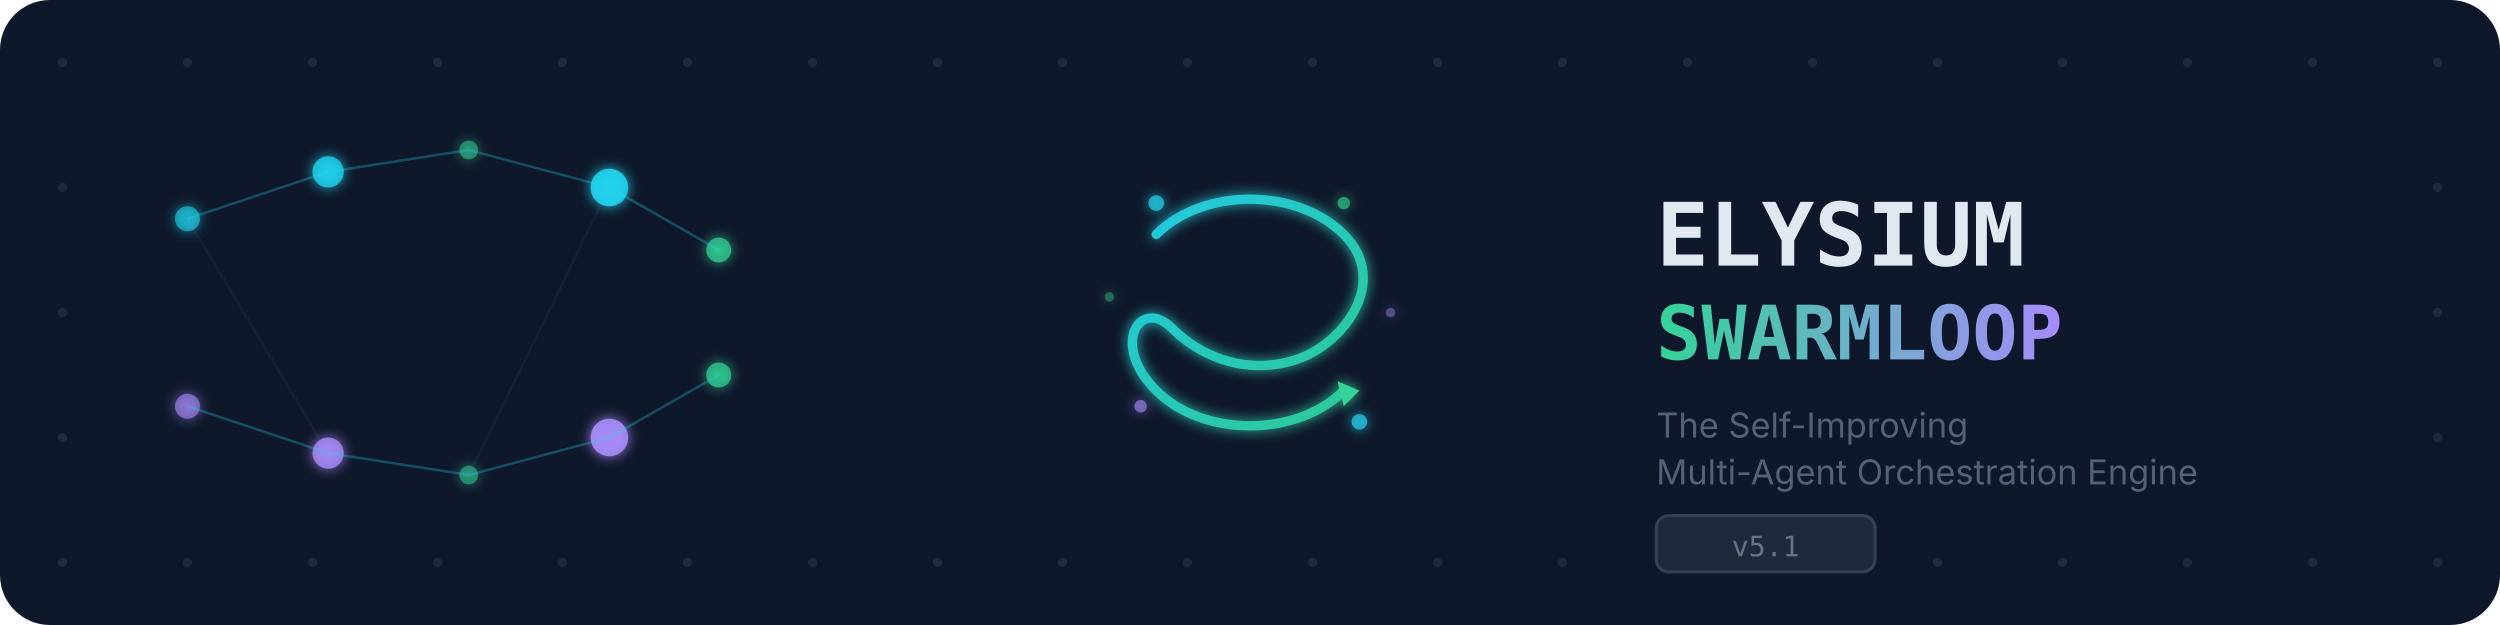
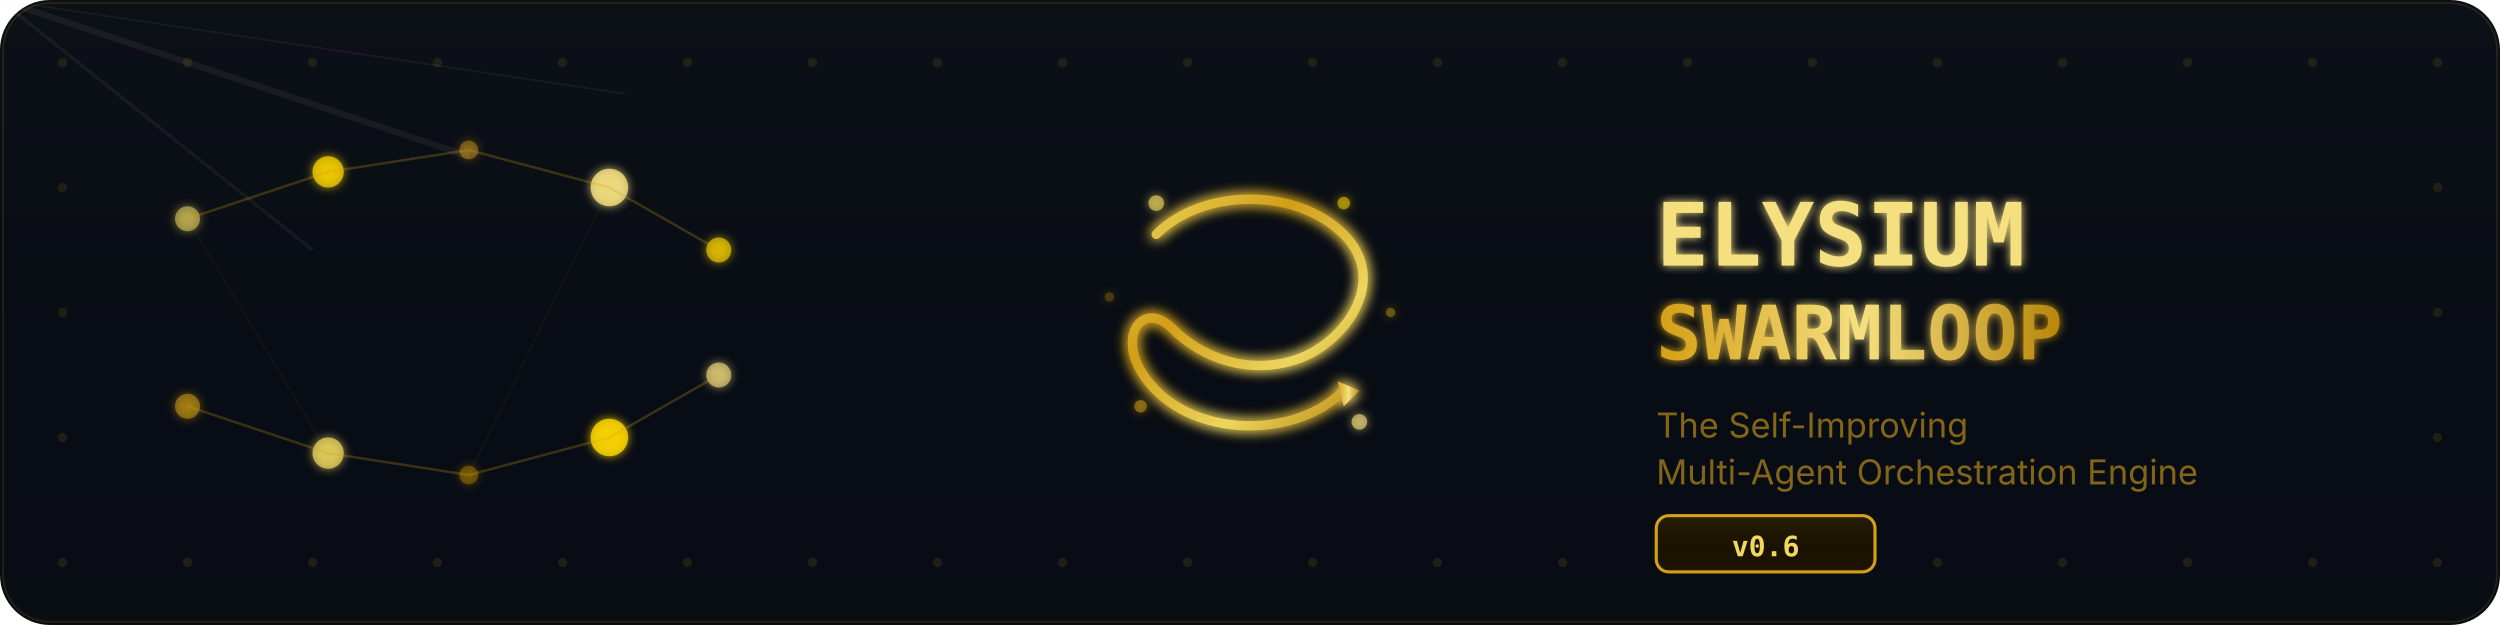
<svg xmlns="http://www.w3.org/2000/svg" viewBox="0 0 800 200" width="800" height="200">
  <defs>
-     <linearGradient id="g1" x1="0%" y1="0%" x2="100%" y2="100%">
-       <stop offset="0%" style="stop-color:#22d3ee" />
-       <stop offset="100%" style="stop-color:#34d399" />
+     <linearGradient id="gold1" x1="0%" y1="0%" x2="100%" y2="100%">
+       <stop offset="0%" style="stop-color:#f0d860" />
+       <stop offset="35%" style="stop-color:#d4a017" />
+       <stop offset="70%" style="stop-color:#f0d860" />
+       <stop offset="100%" style="stop-color:#b8860b" />
    </linearGradient>
-     <linearGradient id="g2" x1="0%" y1="0%" x2="100%" y2="0%">
-       <stop offset="0%" style="stop-color:#34d399" />
-       <stop offset="100%" style="stop-color:#a78bfa" />
+     <linearGradient id="gold2" x1="0%" y1="0%" x2="100%" y2="0%">
+       <stop offset="0%" style="stop-color:#d4a017" />
+       <stop offset="50%" style="stop-color:#f5e080" />
+       <stop offset="100%" style="stop-color:#b8860b" />
+     </linearGradient>
+     <linearGradient id="goldShine" x1="0%" y1="0%" x2="0%" y2="100%">
+       <stop offset="0%" style="stop-color:#fff5cc; stop-opacity:0.6" />
+       <stop offset="30%" style="stop-color:#f5e080; stop-opacity:0.3" />
+       <stop offset="60%" style="stop-color:#d4a017; stop-opacity:0" />
+       <stop offset="100%" style="stop-color:#8b6914; stop-opacity:0.2" />
+     </linearGradient>
+     <linearGradient id="goldDark" x1="0%" y1="100%" x2="100%" y2="0%">
+       <stop offset="0%" style="stop-color:#8b6914" />
+       <stop offset="50%" style="stop-color:#d4a017" />
+       <stop offset="100%" style="stop-color:#ffd700" />
    </linearGradient>
    <filter id="glow">
      <feGaussianBlur stdDeviation="2" result="blur" />
      <feMerge>
        <feMergeNode in="blur" />
+         <feMergeNode in="blur" />
        <feMergeNode in="SourceGraphic" />
      </feMerge>
    </filter>
+     <filter id="glowSoft">
+       <feGaussianBlur stdDeviation="1.5" result="blur" />
+       <feMerge>
+         <feMergeNode in="blur" />
+         <feMergeNode in="SourceGraphic" />
+       </feMerge>
+     </filter>
+     <filter id="reflection">
+       <feGaussianBlur stdDeviation="3" result="blur" />
+       <feSpecularLighting in="blur" surfaceScale="3" specularConstant="0.6" specularExponent="15" result="spec">
+         <fePointLight x="200" y="50" z="200" />
+       </feSpecularLighting>
+       <feComposite in="spec" in2="SourceGraphic" operator="in" result="reflect" />
+       <feMerge>
+         <feMergeNode in="SourceGraphic" />
+         <feMergeNode in="reflect" />
+       </feMerge>
+     </filter>
  </defs>
-   <rect width="800" height="200" rx="16" fill="#0f172a" />
-   <g fill="#1e293b">
+   <rect width="800" height="200" rx="16" fill="#080c14" />
+   <rect width="800" height="200" rx="16" fill="url(#goldShine)" opacity="0.03" />
+   <rect x="1" y="1" width="798" height="198" rx="15" fill="none" stroke="#d4a017" stroke-width="0.5" opacity="0.15" />
+   <g fill="#d4a017" opacity="0.12">
    <circle cx="20" cy="20" r="1.5" />
    <circle cx="60" cy="20" r="1.5" />
    <circle cx="100" cy="20" r="1.5" />
    <circle cx="140" cy="20" r="1.5" />
    <circle cx="180" cy="20" r="1.5" />
    <circle cx="220" cy="20" r="1.5" />
    <circle cx="260" cy="20" r="1.5" />
    <circle cx="300" cy="20" r="1.5" />
    <circle cx="340" cy="20" r="1.5" />
    <circle cx="380" cy="20" r="1.5" />
    <circle cx="420" cy="20" r="1.5" />
    <circle cx="460" cy="20" r="1.5" />
    <circle cx="500" cy="20" r="1.5" />
    <circle cx="540" cy="20" r="1.5" />
    <circle cx="580" cy="20" r="1.5" />
    <circle cx="620" cy="20" r="1.5" />
    <circle cx="660" cy="20" r="1.5" />
    <circle cx="700" cy="20" r="1.5" />
    <circle cx="740" cy="20" r="1.5" />
    <circle cx="780" cy="20" r="1.5" />
    <circle cx="20" cy="60" r="1.5" />
    <circle cx="20" cy="100" r="1.5" />
    <circle cx="20" cy="140" r="1.5" />
    <circle cx="20" cy="180" r="1.5" />
    <circle cx="780" cy="60" r="1.5" />
    <circle cx="780" cy="100" r="1.5" />
    <circle cx="780" cy="140" r="1.5" />
    <circle cx="780" cy="180" r="1.5" />
    <circle cx="60" cy="180" r="1.5" />
    <circle cx="100" cy="180" r="1.5" />
    <circle cx="140" cy="180" r="1.5" />
    <circle cx="180" cy="180" r="1.5" />
    <circle cx="220" cy="180" r="1.5" />
    <circle cx="260" cy="180" r="1.5" />
    <circle cx="300" cy="180" r="1.5" />
    <circle cx="340" cy="180" r="1.5" />
    <circle cx="380" cy="180" r="1.5" />
    <circle cx="420" cy="180" r="1.5" />
    <circle cx="460" cy="180" r="1.5" />
    <circle cx="500" cy="180" r="1.5" />
    <circle cx="540" cy="180" r="1.5" />
    <circle cx="580" cy="180" r="1.5" />
    <circle cx="620" cy="180" r="1.5" />
    <circle cx="660" cy="180" r="1.5" />
    <circle cx="700" cy="180" r="1.5" />
    <circle cx="740" cy="180" r="1.5" />
  </g>
-   <g filter="url(#glow)">
-     <circle cx="60" cy="70" r="4" fill="#22d3ee" opacity="0.6" />
-     <circle cx="105" cy="55" r="5" fill="#22d3ee" opacity="0.8" />
-     <circle cx="150" cy="48" r="3" fill="#34d399" opacity="0.5" />
-     <circle cx="195" cy="60" r="6" fill="#22d3ee" opacity="0.9" />
-     <circle cx="230" cy="80" r="4" fill="#34d399" opacity="0.7" />
+   <g filter="url(#glowSoft)">
+     <circle cx="60" cy="70" r="4" fill="#f0d860" opacity="0.5" />
+     <circle cx="105" cy="55" r="5" fill="#ffd700" opacity="0.7" />
+     <circle cx="150" cy="48" r="3" fill="#d4a017" opacity="0.4" />
+     <circle cx="195" cy="60" r="6" fill="#f5e080" opacity="0.8" />
+     <circle cx="230" cy="80" r="4" fill="#ffd700" opacity="0.6" />
  </g>
-   <g filter="url(#glow)">
-     <circle cx="60" cy="130" r="4" fill="#a78bfa" opacity="0.6" />
-     <circle cx="105" cy="145" r="5" fill="#a78bfa" opacity="0.8" />
-     <circle cx="150" cy="152" r="3" fill="#34d399" opacity="0.5" />
-     <circle cx="195" cy="140" r="6" fill="#a78bfa" opacity="0.9" />
-     <circle cx="230" cy="120" r="4" fill="#34d399" opacity="0.7" />
+   <g filter="url(#glowSoft)">
+     <circle cx="60" cy="130" r="4" fill="#d4a017" opacity="0.5" />
+     <circle cx="105" cy="145" r="5" fill="#f0d860" opacity="0.7" />
+     <circle cx="150" cy="152" r="3" fill="#b8860b" opacity="0.4" />
+     <circle cx="195" cy="140" r="6" fill="#ffd700" opacity="0.8" />
+     <circle cx="230" cy="120" r="4" fill="#f5e080" opacity="0.6" />
  </g>
-   <g stroke="#22d3ee" stroke-width="0.8" opacity="0.3">
+   <g stroke="#d4a017" stroke-width="0.8" opacity="0.25">
    <line x1="60" y1="70" x2="105" y2="55" />
    <line x1="105" y1="55" x2="150" y2="48" />
    <line x1="150" y1="48" x2="195" y2="60" />
    <line x1="195" y1="60" x2="230" y2="80" />
    <line x1="60" y1="130" x2="105" y2="145" />
    <line x1="105" y1="145" x2="150" y2="152" />
    <line x1="150" y1="152" x2="195" y2="140" />
    <line x1="195" y1="140" x2="230" y2="120" />
-     <line x1="60" y1="70" x2="105" y2="145" stroke="#a78bfa" opacity="0.2" />
-     <line x1="195" y1="60" x2="150" y2="152" stroke="#a78bfa" opacity="0.2" />
+     <line x1="60" y1="70" x2="105" y2="145" opacity="0.15" />
+     <line x1="195" y1="60" x2="150" y2="152" opacity="0.15" />
  </g>
  <g transform="translate(400, 100)" filter="url(#glow)">
-     <path d="M -30,-25 C -15,-40 15,-40 30,-25 C 45,-10 30,10 15,15 C 0,20 -15,15 -25,5 C -35,-5 -45,10 -30,25 C -15,40 15,40 30,25" fill="none" stroke="url(#g1)" stroke-width="3" stroke-linecap="round" opacity="0.9" />
-     <polygon points="28,22 35,25 30,30" fill="#34d399" />
+     <path d="M -30,-25 C -15,-40 15,-40 30,-25 C 45,-10 30,10 15,15 C 0,20 -15,15 -25,5 C -35,-5 -45,10 -30,25 C -15,40 15,40 30,25" fill="none" stroke="url(#gold1)" stroke-width="3" stroke-linecap="round" opacity="0.95" />
+     <polygon points="28,22 35,25 30,30" fill="url(#gold2)" />
  </g>
-   <g filter="url(#glow)">
-     <circle cx="370" cy="65" r="2.5" fill="#22d3ee" opacity="0.7" />
-     <circle cx="430" cy="65" r="2" fill="#34d399" opacity="0.6" />
-     <circle cx="365" cy="130" r="2" fill="#a78bfa" opacity="0.6" />
-     <circle cx="435" cy="135" r="2.5" fill="#22d3ee" opacity="0.7" />
-     <circle cx="355" cy="95" r="1.5" fill="#34d399" opacity="0.4" />
-     <circle cx="445" cy="100" r="1.5" fill="#a78bfa" opacity="0.4" />
+   <g filter="url(#glowSoft)">
+     <circle cx="370" cy="65" r="2.5" fill="#f0d860" opacity="0.6" />
+     <circle cx="430" cy="65" r="2" fill="#ffd700" opacity="0.5" />
+     <circle cx="365" cy="130" r="2" fill="#d4a017" opacity="0.5" />
+     <circle cx="435" cy="135" r="2.5" fill="#f5e080" opacity="0.6" />
+     <circle cx="355" cy="95" r="1.5" fill="#b8860b" opacity="0.3" />
+     <circle cx="445" cy="100" r="1.5" fill="#ffd700" opacity="0.3" />
  </g>
-   <text x="530" y="85" fill="#e2e8f0" font-family="'JetBrains Mono', monospace" font-size="28" font-weight="700">ELYSIUM</text>
-   <text x="530" y="115" fill="url(#g2)" font-family="'JetBrains Mono', monospace" font-size="24" font-weight="600">SWARMLOOP</text>
-   <text x="530" y="140" fill="#64748b" font-family="'Inter', sans-serif" font-size="11" opacity="0.8">The Self-Improving</text>
-   <text x="530" y="155" fill="#64748b" font-family="'Inter', sans-serif" font-size="11" opacity="0.8">Multi-Agent Orchestration Engine</text>
-   <rect x="530" y="165" width="70" height="18" rx="4" fill="#1e293b" stroke="#334155" stroke-width="1" />
-   <text x="565" y="178" text-anchor="middle" fill="#64748b" font-family="'JetBrains Mono', monospace" font-size="9">v5.1</text>
+   <text x="530" y="85" fill="#f5e080" font-family="'JetBrains Mono', monospace" font-size="28" font-weight="700" filter="url(#glowSoft)">ELYSIUM</text>
+   <text x="530" y="115" fill="url(#gold2)" font-family="'JetBrains Mono', monospace" font-size="24" font-weight="600" filter="url(#glowSoft)">SWARMLOOP</text>
+   <text x="530" y="140" fill="#d4a017" font-family="'Inter', sans-serif" font-size="11" opacity="0.6">The Self-Improving</text>
+   <text x="530" y="155" fill="#d4a017" font-family="'Inter', sans-serif" font-size="11" opacity="0.6">Multi-Agent Orchestration Engine</text>
+   <rect x="530" y="165" width="70" height="18" rx="4" fill="#1a1200" stroke="#d4a017" stroke-width="1" />
+   <rect x="530" y="165" width="70" height="18" rx="4" fill="url(#goldShine)" opacity="0.08" />
+   <text x="565" y="178" text-anchor="middle" fill="#f0d860" font-family="'JetBrains Mono', monospace" font-size="9" font-weight="600">v0.6</text>
+   <g opacity="0.06">
+     <line x1="0" y1="0" x2="150" y2="50" stroke="#fff5cc" stroke-width="2" />
+     <line x1="0" y1="0" x2="100" y2="80" stroke="#fff5cc" stroke-width="1" />
+     <line x1="0" y1="0" x2="200" y2="30" stroke="#fff5cc" stroke-width="0.5" />
+   </g>
</svg>
